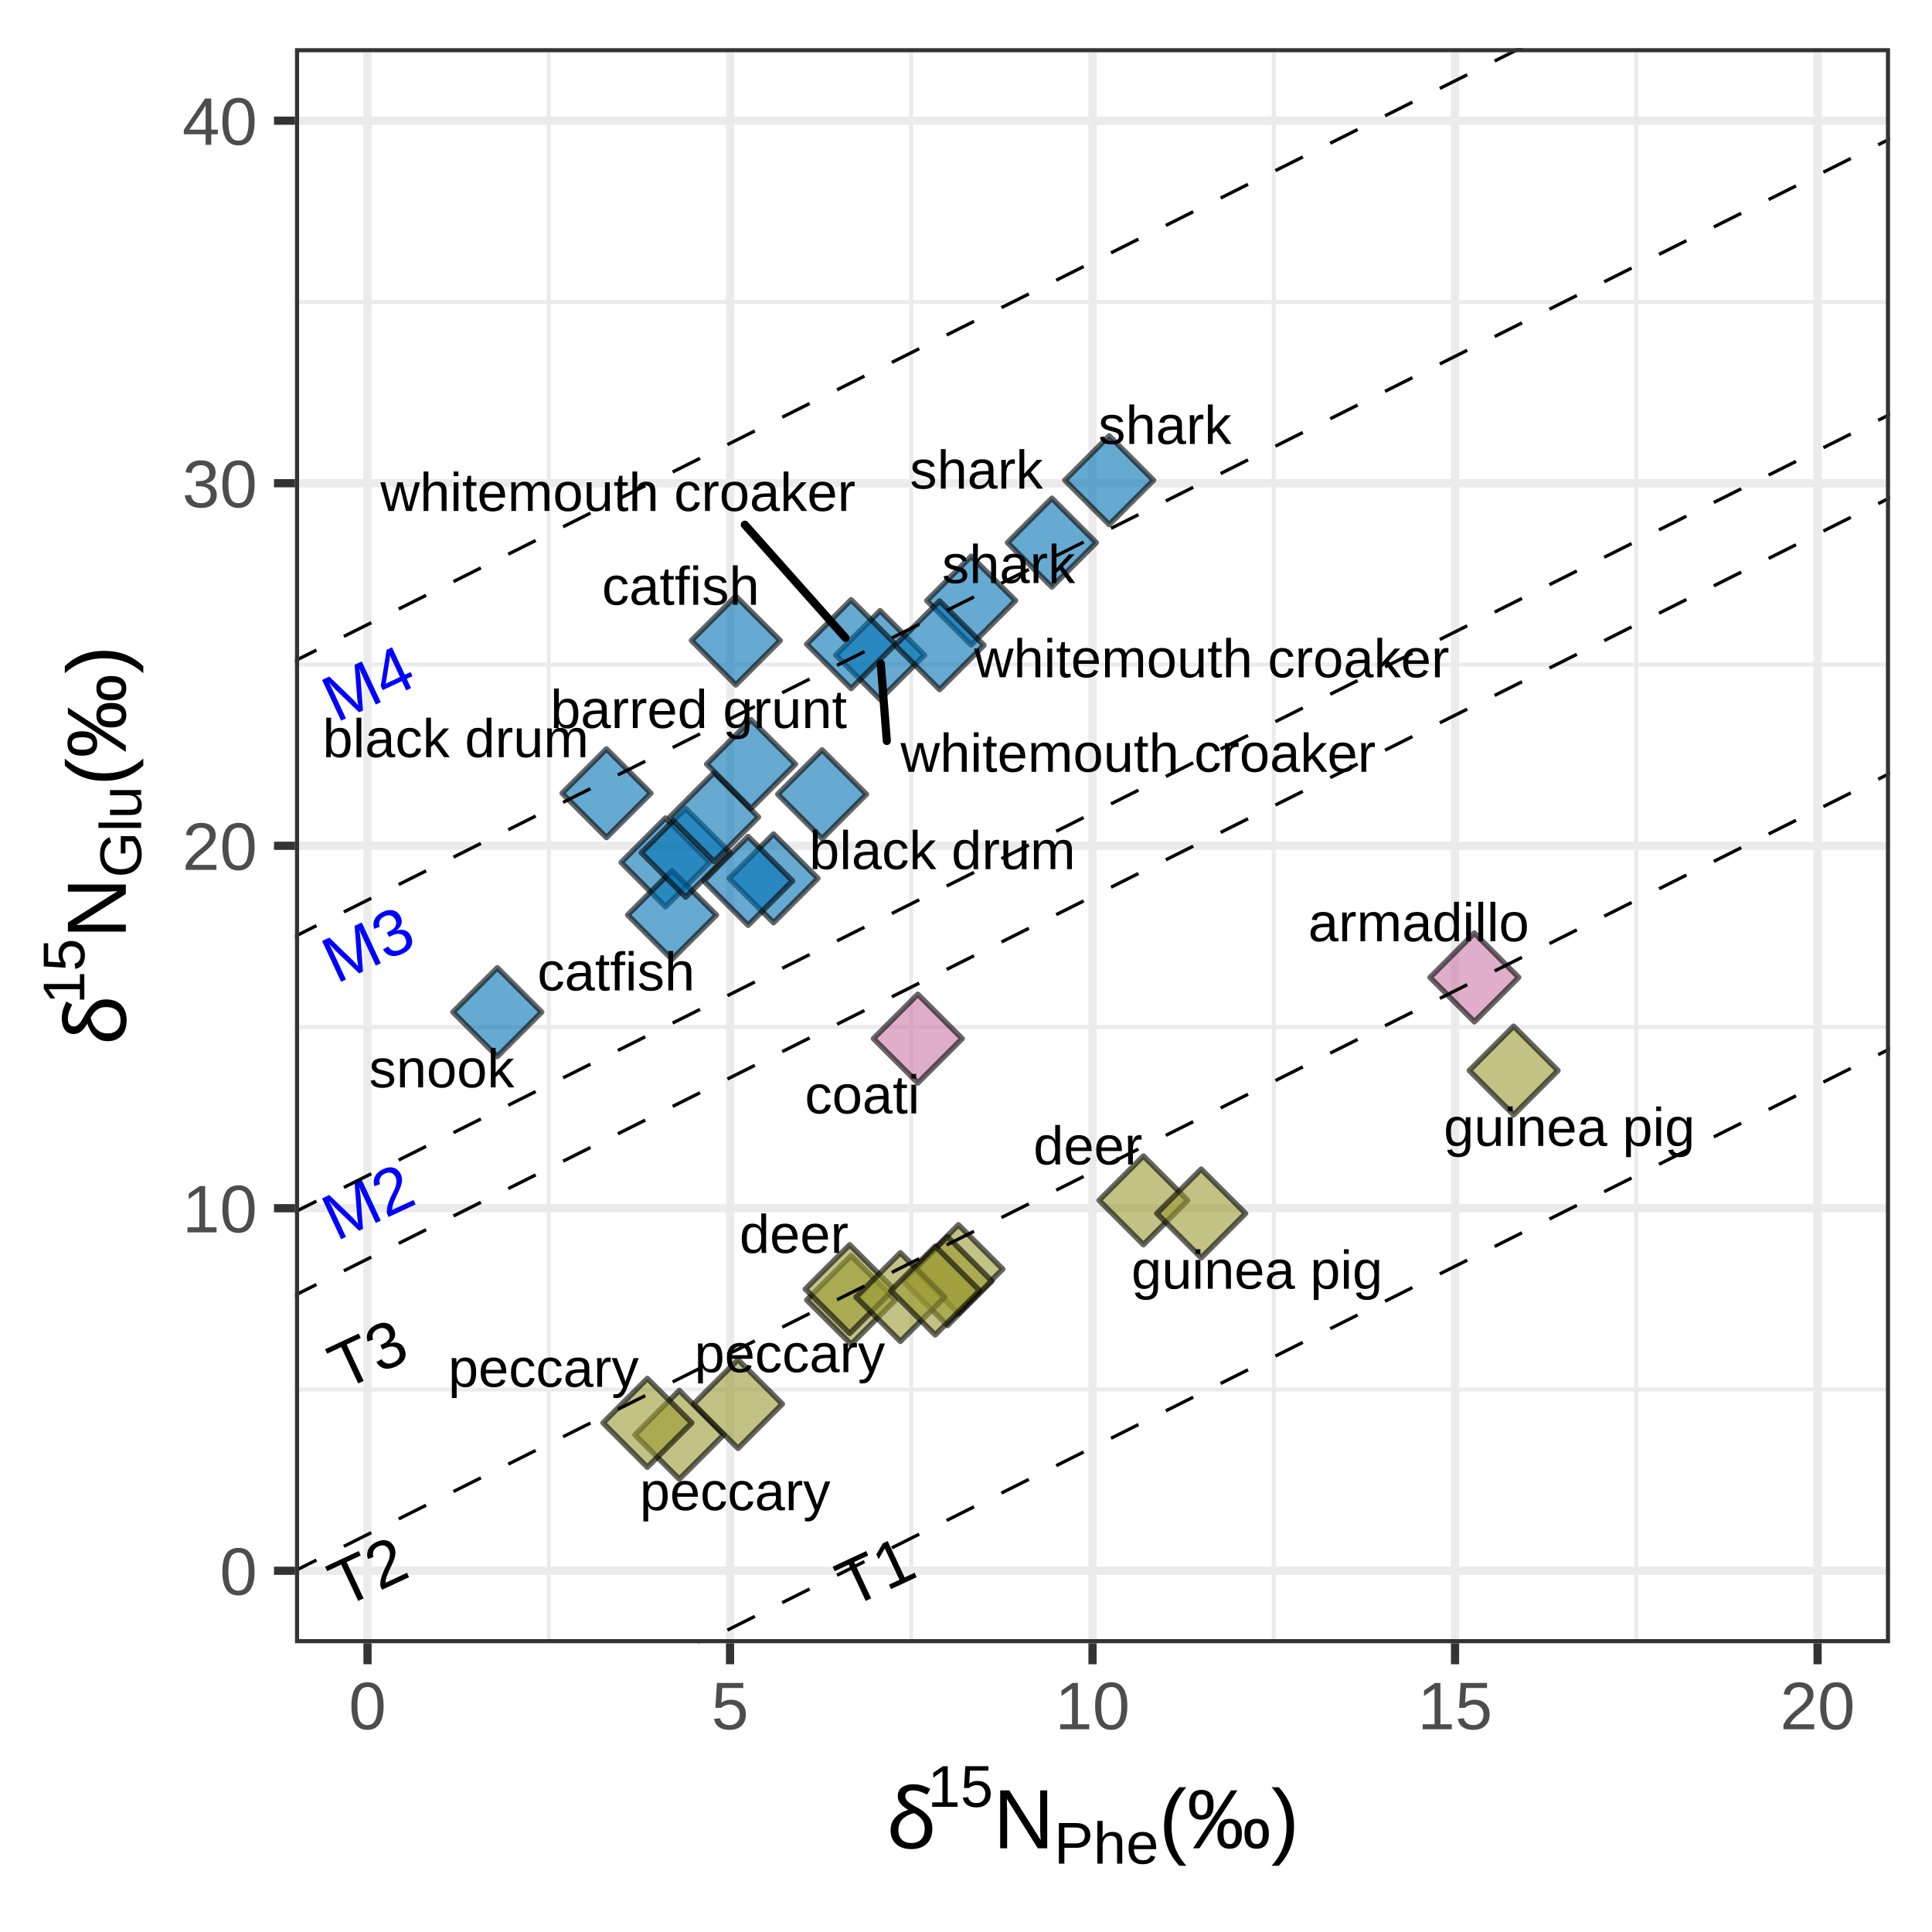
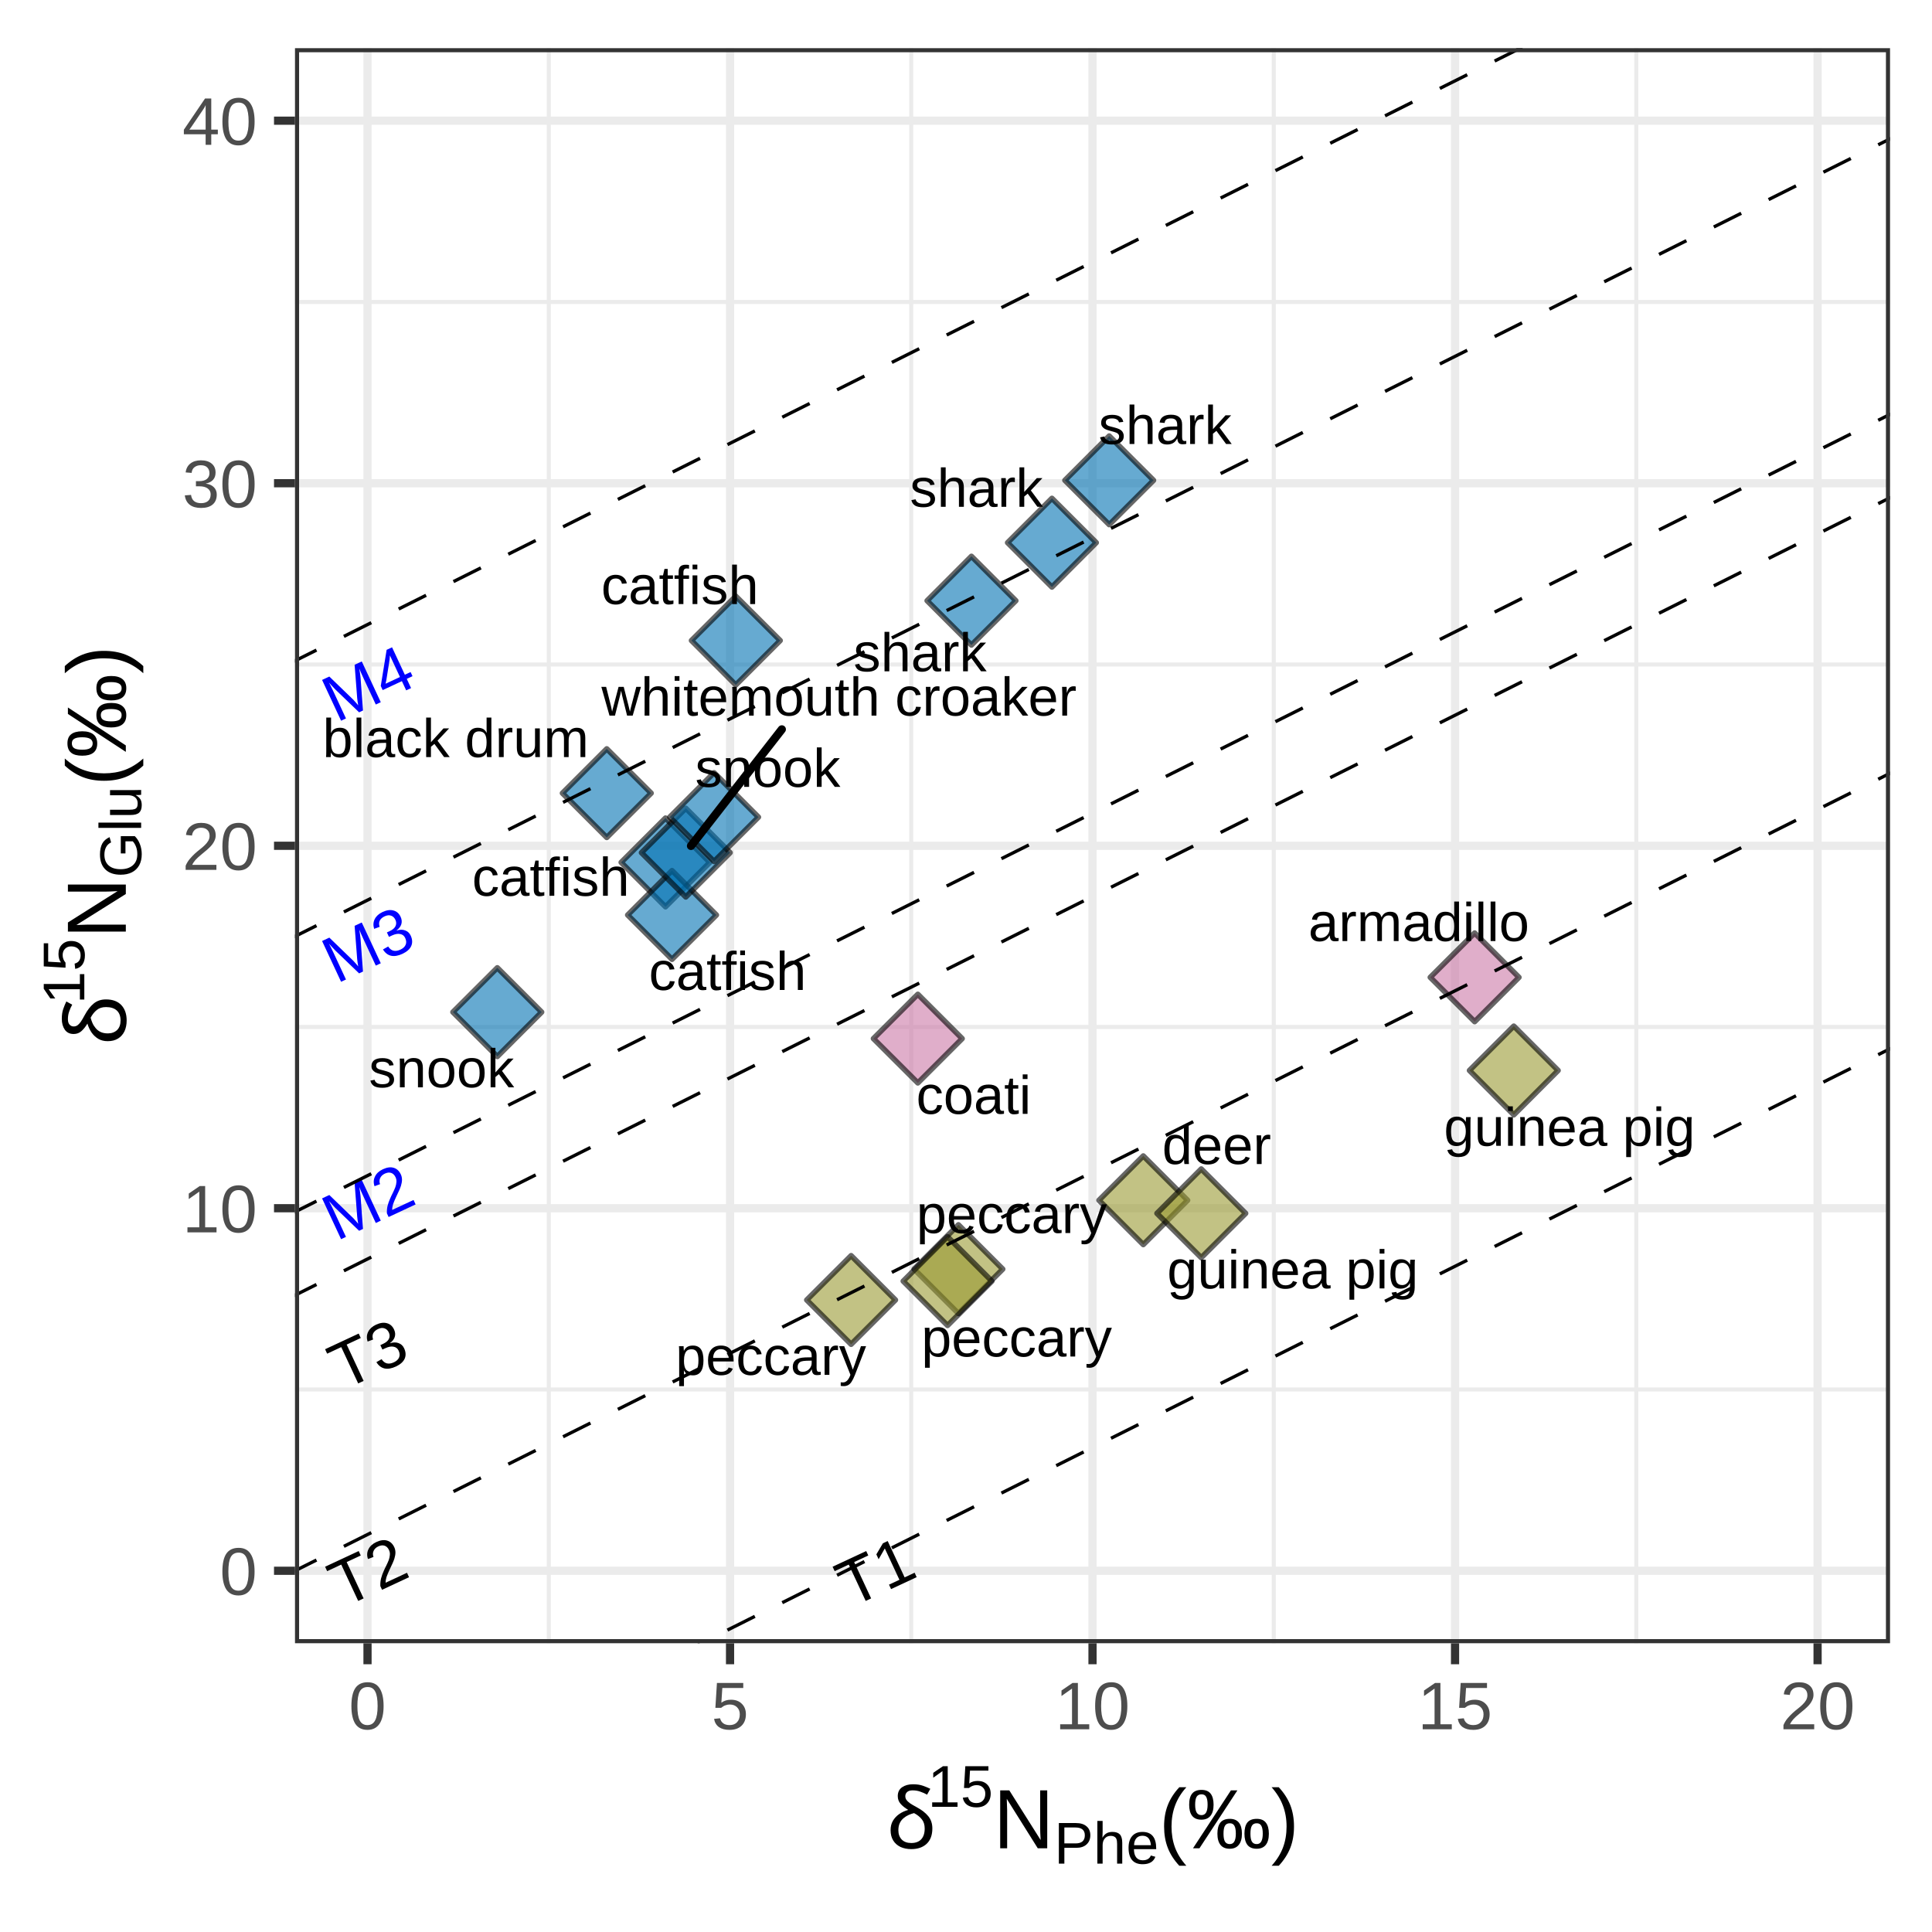
<svg xmlns="http://www.w3.org/2000/svg" width="252.28pt" height="252.28pt" viewBox="0 0 252.28 252.28">
  <g class="svglite">
    <defs>
      <style type="text/css">
    .svglite line, .svglite polyline, .svglite polygon, .svglite path, .svglite rect, .svglite circle {
      fill: none;
      stroke: #000000;
      stroke-linecap: round;
      stroke-linejoin: round;
      stroke-miterlimit: 10.00;
    }
    .svglite text {
      white-space: pre;
    }
    .svglite g.glyphgroup path {
      fill: inherit;
      stroke: none;
    }
  </style>
    </defs>
    <rect width="100%" height="100%" style="stroke: none; fill: #FFFFFF;" />
    <defs>
      <clipPath id="cpMC4wMHwyNTIuMjh8MC4wMHwyNTIuMjg=">
        <rect x="0.00" y="0.00" width="252.28" height="252.28" />
      </clipPath>
    </defs>
    <g clip-path="url(#cpMC4wMHwyNTIuMjh8MC4wMHwyNTIuMjg=)">
</g>
    <defs>
      <clipPath id="cpMC4wMHwyNTIuMjh8MC44MnwyNTEuNDc=">
        <rect x="0.00" y="0.82" width="252.28" height="250.65" />
      </clipPath>
    </defs>
    <g clip-path="url(#cpMC4wMHwyNTIuMjh8MC44MnwyNTEuNDc=)">
      <rect x="0.00" y="0.82" width="252.28" height="250.65" style="stroke-width: 1.07; stroke: #FFFFFF; fill: #FFFFFF;" />
    </g>
    <g clip-path="url(#cpMC4wMHwyNTIuMjh8MC4wMHwyNTIuMjg=)">
</g>
    <defs>
      <clipPath id="cpMzguNTJ8MjQ2LjgwfDYuMjl8MjE0LjU4">
        <rect x="38.52" y="6.29" width="208.28" height="208.28" />
      </clipPath>
    </defs>
    <g clip-path="url(#cpMzguNTJ8MjQ2LjgwfDYuMjl8MjE0LjU4)">
      <rect x="38.52" y="6.29" width="208.28" height="208.28" style="stroke-width: 1.07; stroke: none; fill: #FFFFFF;" />
      <polyline points="38.52,181.44 246.80,181.44 " style="stroke-width: 0.53; stroke: #EBEBEB; stroke-linecap: butt;" />
      <polyline points="38.52,134.10 246.80,134.10 " style="stroke-width: 0.53; stroke: #EBEBEB; stroke-linecap: butt;" />
      <polyline points="38.52,86.77 246.80,86.77 " style="stroke-width: 0.53; stroke: #EBEBEB; stroke-linecap: butt;" />
      <polyline points="38.52,39.43 246.80,39.43 " style="stroke-width: 0.53; stroke: #EBEBEB; stroke-linecap: butt;" />
      <polyline points="71.66,214.58 71.66,6.29 " style="stroke-width: 0.53; stroke: #EBEBEB; stroke-linecap: butt;" />
      <polyline points="118.99,214.58 118.99,6.29 " style="stroke-width: 0.53; stroke: #EBEBEB; stroke-linecap: butt;" />
      <polyline points="166.33,214.58 166.33,6.29 " style="stroke-width: 0.53; stroke: #EBEBEB; stroke-linecap: butt;" />
      <polyline points="213.67,214.58 213.67,6.29 " style="stroke-width: 0.53; stroke: #EBEBEB; stroke-linecap: butt;" />
      <polyline points="38.52,205.11 246.80,205.11 " style="stroke-width: 1.07; stroke: #EBEBEB; stroke-linecap: butt;" />
      <polyline points="38.52,157.77 246.80,157.77 " style="stroke-width: 1.07; stroke: #EBEBEB; stroke-linecap: butt;" />
      <polyline points="38.52,110.44 246.80,110.44 " style="stroke-width: 1.07; stroke: #EBEBEB; stroke-linecap: butt;" />
      <polyline points="38.52,63.10 246.80,63.10 " style="stroke-width: 1.07; stroke: #EBEBEB; stroke-linecap: butt;" />
      <polyline points="38.52,15.76 246.80,15.76 " style="stroke-width: 1.07; stroke: #EBEBEB; stroke-linecap: butt;" />
      <polyline points="47.99,214.58 47.99,6.29 " style="stroke-width: 1.07; stroke: #EBEBEB; stroke-linecap: butt;" />
      <polyline points="95.33,214.58 95.33,6.29 " style="stroke-width: 1.07; stroke: #EBEBEB; stroke-linecap: butt;" />
      <polyline points="142.66,214.58 142.66,6.29 " style="stroke-width: 1.07; stroke: #EBEBEB; stroke-linecap: butt;" />
      <polyline points="190.00,214.58 190.00,6.29 " style="stroke-width: 1.07; stroke: #EBEBEB; stroke-linecap: butt;" />
      <polyline points="237.34,214.58 237.34,6.29 " style="stroke-width: 1.07; stroke: #EBEBEB; stroke-linecap: butt;" />
      <polygon points="64.94,137.96 70.73,132.16 64.94,126.37 59.14,132.16 " style="stroke-width: 0.71; stroke: #000000; stroke-opacity: 0.60; fill: #0072B2; fill-opacity: 0.60;" />
-       <polygon points="79.19,109.37 84.99,103.58 79.19,97.79 73.40,103.58 " style="stroke-width: 0.71; stroke: #000000; stroke-opacity: 0.60; fill: #0072B2; fill-opacity: 0.60;" />
+       <polygon points="79.23,109.36 85.03,103.57 79.23,97.78 73.44,103.57 " style="stroke-width: 0.71; stroke: #000000; stroke-opacity: 0.60; fill: #0072B2; fill-opacity: 0.60;" />
      <polygon points="86.90,118.41 92.69,112.61 86.90,106.82 81.11,112.61 " style="stroke-width: 0.71; stroke: #000000; stroke-opacity: 0.60; fill: #0072B2; fill-opacity: 0.60;" />
      <polygon points="87.75,125.27 93.55,119.48 87.75,113.68 81.96,119.48 " style="stroke-width: 0.71; stroke: #000000; stroke-opacity: 0.60; fill: #0072B2; fill-opacity: 0.60;" />
-       <polygon points="89.53,117.15 95.33,111.35 89.53,105.56 83.74,111.35 " style="stroke-width: 0.71; stroke: #000000; stroke-opacity: 0.60; fill: #0072B2; fill-opacity: 0.60;" />
+       <polygon points="89.55,117.13 95.34,111.34 89.55,105.54 83.76,111.34 " style="stroke-width: 0.71; stroke: #000000; stroke-opacity: 0.60; fill: #0072B2; fill-opacity: 0.60;" />
      <polygon points="93.24,112.49 99.04,106.70 93.24,100.90 87.45,106.70 " style="stroke-width: 0.71; stroke: #000000; stroke-opacity: 0.60; fill: #0072B2; fill-opacity: 0.60;" />
      <polygon points="96.08,89.44 101.88,83.64 96.08,77.85 90.29,83.64 " style="stroke-width: 0.71; stroke: #000000; stroke-opacity: 0.60; fill: #0072B2; fill-opacity: 0.60;" />
-       <polygon points="126.81,84.22 132.61,78.43 126.81,72.64 121.02,78.43 " style="stroke-width: 0.71; stroke: #000000; stroke-opacity: 0.60; fill: #0072B2; fill-opacity: 0.60;" />
-       <polygon points="137.35,76.65 143.15,70.86 137.35,65.06 131.56,70.86 " style="stroke-width: 0.71; stroke: #000000; stroke-opacity: 0.60; fill: #0072B2; fill-opacity: 0.60;" />
-       <polygon points="144.84,68.50 150.63,62.71 144.84,56.91 139.05,62.71 " style="stroke-width: 0.71; stroke: #000000; stroke-opacity: 0.60; fill: #0072B2; fill-opacity: 0.60;" />
-       <polygon points="197.65,145.58 203.44,139.79 197.65,134.00 191.86,139.79 " style="stroke-width: 0.71; stroke: #000000; stroke-opacity: 0.60; fill: #999933; fill-opacity: 0.60;" />
-       <polygon points="149.31,162.53 155.10,156.74 149.31,150.95 143.52,156.74 " style="stroke-width: 0.71; stroke: #000000; stroke-opacity: 0.60; fill: #999933; fill-opacity: 0.60;" />
+       <polygon points="126.85,84.23 132.65,78.44 126.85,72.64 121.06,78.44 " style="stroke-width: 0.71; stroke: #000000; stroke-opacity: 0.60; fill: #0072B2; fill-opacity: 0.60;" />
+       <polygon points="137.36,76.66 143.15,70.86 137.36,65.07 131.57,70.86 " style="stroke-width: 0.71; stroke: #000000; stroke-opacity: 0.60; fill: #0072B2; fill-opacity: 0.60;" />
+       <polygon points="144.84,68.51 150.63,62.72 144.84,56.93 139.05,62.72 " style="stroke-width: 0.71; stroke: #000000; stroke-opacity: 0.60; fill: #0072B2; fill-opacity: 0.60;" />
+       <polygon points="197.67,145.58 203.46,139.78 197.67,133.99 191.88,139.78 " style="stroke-width: 0.71; stroke: #000000; stroke-opacity: 0.60; fill: #999933; fill-opacity: 0.60;" />
+       <polygon points="149.29,162.52 155.08,156.73 149.29,150.94 143.50,156.73 " style="stroke-width: 0.71; stroke: #000000; stroke-opacity: 0.60; fill: #999933; fill-opacity: 0.60;" />
      <polygon points="125.15,171.52 130.94,165.72 125.15,159.93 119.36,165.72 " style="stroke-width: 0.71; stroke: #000000; stroke-opacity: 0.60; fill: #999933; fill-opacity: 0.60;" />
      <polygon points="123.73,173.08 129.52,167.29 123.73,161.49 117.94,167.29 " style="stroke-width: 0.71; stroke: #000000; stroke-opacity: 0.60; fill: #999933; fill-opacity: 0.60;" />
      <polygon points="111.14,175.54 116.93,169.75 111.14,163.96 105.34,169.75 " style="stroke-width: 0.71; stroke: #000000; stroke-opacity: 0.60; fill: #999933; fill-opacity: 0.60;" />
-       <polygon points="192.52,133.43 198.31,127.63 192.52,121.84 186.73,127.63 " style="stroke-width: 0.71; stroke: #000000; stroke-opacity: 0.60; fill: #CC79A7; fill-opacity: 0.60;" />
-       <polygon points="156.85,164.25 162.65,158.45 156.85,152.66 151.06,158.45 " style="stroke-width: 0.71; stroke: #000000; stroke-opacity: 0.60; fill: #999933; fill-opacity: 0.60;" />
+       <polygon points="192.56,133.41 198.35,127.62 192.56,121.83 186.76,127.62 " style="stroke-width: 0.71; stroke: #000000; stroke-opacity: 0.60; fill: #CC79A7; fill-opacity: 0.60;" />
+       <polygon points="156.86,164.23 162.66,158.44 156.86,152.64 151.07,158.44 " style="stroke-width: 0.71; stroke: #000000; stroke-opacity: 0.60; fill: #999933; fill-opacity: 0.60;" />
      <polygon points="119.85,141.41 125.64,135.62 119.85,129.83 114.05,135.62 " style="stroke-width: 0.71; stroke: #000000; stroke-opacity: 0.60; fill: #CC79A7; fill-opacity: 0.60;" />
-       <polygon points="107.35,109.51 113.14,103.71 107.35,97.92 101.56,103.71 " style="stroke-width: 0.71; stroke: #000000; stroke-opacity: 0.60; fill: #0072B2; fill-opacity: 0.60;" />
-       <polygon points="101.01,120.49 106.80,114.70 101.01,108.90 95.21,114.70 " style="stroke-width: 0.71; stroke: #000000; stroke-opacity: 0.60; fill: #0072B2; fill-opacity: 0.60;" />
-       <polygon points="97.69,120.82 103.49,115.03 97.69,109.23 91.90,115.03 " style="stroke-width: 0.71; stroke: #000000; stroke-opacity: 0.60; fill: #0072B2; fill-opacity: 0.60;" />
-       <polygon points="114.92,91.33 120.72,85.54 114.92,79.74 109.13,85.54 " style="stroke-width: 0.71; stroke: #000000; stroke-opacity: 0.60; fill: #0072B2; fill-opacity: 0.60;" />
-       <polygon points="111.14,89.91 116.93,84.12 111.14,78.32 105.34,84.12 " style="stroke-width: 0.71; stroke: #000000; stroke-opacity: 0.60; fill: #0072B2; fill-opacity: 0.60;" />
-       <polygon points="122.69,90.05 128.48,84.26 122.69,78.47 116.89,84.26 " style="stroke-width: 0.71; stroke: #000000; stroke-opacity: 0.60; fill: #0072B2; fill-opacity: 0.60;" />
-       <polygon points="98.07,105.58 103.87,99.78 98.07,93.99 92.28,99.78 " style="stroke-width: 0.71; stroke: #000000; stroke-opacity: 0.60; fill: #0072B2; fill-opacity: 0.60;" />
-       <polygon points="88.70,193.15 94.49,187.36 88.70,181.56 82.91,187.36 " style="stroke-width: 0.71; stroke: #000000; stroke-opacity: 0.60; fill: #999933; fill-opacity: 0.60;" />
-       <polygon points="84.53,191.59 90.33,185.80 84.53,180.00 78.74,185.80 " style="stroke-width: 0.71; stroke: #000000; stroke-opacity: 0.60; fill: #999933; fill-opacity: 0.60;" />
-       <polygon points="96.37,189.13 102.16,183.33 96.37,177.54 90.57,183.33 " style="stroke-width: 0.71; stroke: #000000; stroke-opacity: 0.60; fill: #999933; fill-opacity: 0.60;" />
-       <polygon points="110.95,174.12 116.74,168.33 110.95,162.54 105.15,168.33 " style="stroke-width: 0.71; stroke: #000000; stroke-opacity: 0.60; fill: #999933; fill-opacity: 0.60;" />
-       <polygon points="117.57,175.16 123.37,169.37 117.57,163.58 111.78,169.37 " style="stroke-width: 0.71; stroke: #000000; stroke-opacity: 0.60; fill: #999933; fill-opacity: 0.60;" />
-       <polygon points="122.12,174.31 127.91,168.52 122.12,162.72 116.33,168.52 " style="stroke-width: 0.71; stroke: #000000; stroke-opacity: 0.60; fill: #999933; fill-opacity: 0.60;" />
-       <line x1="115.80" y1="96.75" x2="115.01" y2="86.64" style="stroke-width: 1.07;" />
-       <line x1="97.26" y1="68.52" x2="110.40" y2="83.29" style="stroke-width: 1.07;" />
-       <text x="57.68" y="141.99" text-anchor="middle" style="font-size: 7.11px; font-family: &quot;Arial&quot;;" textLength="18.98px" lengthAdjust="spacingAndGlyphs">snook</text>
-       <text x="59.51" y="98.87" text-anchor="middle" style="font-size: 7.11px; font-family: &quot;Arial&quot;;" textLength="34.78px" lengthAdjust="spacingAndGlyphs">black drum</text>
-       <text x="80.45" y="129.33" text-anchor="middle" style="font-size: 7.11px; font-family: &quot;Arial&quot;;" textLength="20.55px" lengthAdjust="spacingAndGlyphs">catfish</text>
-       <text x="88.88" y="78.97" text-anchor="middle" style="font-size: 7.11px; font-family: &quot;Arial&quot;;" textLength="20.55px" lengthAdjust="spacingAndGlyphs">catfish</text>
-       <text x="131.70" y="76.13" text-anchor="middle" style="font-size: 7.11px; font-family: &quot;Arial&quot;;" textLength="17.41px" lengthAdjust="spacingAndGlyphs">shark</text>
-       <text x="127.50" y="63.80" text-anchor="middle" style="font-size: 7.11px; font-family: &quot;Arial&quot;;" textLength="17.41px" lengthAdjust="spacingAndGlyphs">shark</text>
-       <text x="152.11" y="57.97" text-anchor="middle" style="font-size: 7.11px; font-family: &quot;Arial&quot;;" textLength="17.41px" lengthAdjust="spacingAndGlyphs">shark</text>
-       <text x="204.93" y="149.63" text-anchor="middle" style="font-size: 7.11px; font-family: &quot;Arial&quot;;" textLength="32.80px" lengthAdjust="spacingAndGlyphs">guinea pig</text>
-       <text x="142.06" y="152.05" text-anchor="middle" style="font-size: 7.11px; font-family: &quot;Arial&quot;;" textLength="14.23px" lengthAdjust="spacingAndGlyphs">deer</text>
-       <text x="185.25" y="122.91" text-anchor="middle" style="font-size: 7.11px; font-family: &quot;Arial&quot;;" textLength="28.84px" lengthAdjust="spacingAndGlyphs">armadillo</text>
-       <text x="164.15" y="168.28" text-anchor="middle" style="font-size: 7.11px; font-family: &quot;Arial&quot;;" textLength="32.80px" lengthAdjust="spacingAndGlyphs">guinea pig</text>
-       <text x="112.61" y="145.39" text-anchor="middle" style="font-size: 7.11px; font-family: &quot;Arial&quot;;" textLength="15.02px" lengthAdjust="spacingAndGlyphs">coati</text>
-       <text x="123.05" y="113.49" text-anchor="middle" style="font-size: 7.11px; font-family: &quot;Arial&quot;;" textLength="34.78px" lengthAdjust="spacingAndGlyphs">black drum</text>
-       <text x="148.62" y="100.78" text-anchor="middle" style="font-size: 7.11px; font-family: &quot;Arial&quot;;" textLength="62.05px" lengthAdjust="spacingAndGlyphs">whitemouth croaker</text>
-       <text x="80.70" y="66.72" text-anchor="middle" style="font-size: 7.11px; font-family: &quot;Arial&quot;;" textLength="62.05px" lengthAdjust="spacingAndGlyphs">whitemouth croaker</text>
-       <text x="158.23" y="88.44" text-anchor="middle" style="font-size: 7.11px; font-family: &quot;Arial&quot;;" textLength="62.05px" lengthAdjust="spacingAndGlyphs">whitemouth croaker</text>
-       <text x="91.23" y="95.06" text-anchor="middle" style="font-size: 7.11px; font-family: &quot;Arial&quot;;" textLength="38.73px" lengthAdjust="spacingAndGlyphs">barred grunt</text>
-       <text x="95.98" y="197.20" text-anchor="middle" style="font-size: 7.11px; font-family: &quot;Arial&quot;;" textLength="24.92px" lengthAdjust="spacingAndGlyphs">peccary</text>
-       <text x="70.97" y="181.09" text-anchor="middle" style="font-size: 7.11px; font-family: &quot;Arial&quot;;" textLength="24.92px" lengthAdjust="spacingAndGlyphs">peccary</text>
-       <text x="103.12" y="179.18" text-anchor="middle" style="font-size: 7.11px; font-family: &quot;Arial&quot;;" textLength="24.92px" lengthAdjust="spacingAndGlyphs">peccary</text>
-       <text x="103.68" y="163.61" text-anchor="middle" style="font-size: 7.11px; font-family: &quot;Arial&quot;;" textLength="14.23px" lengthAdjust="spacingAndGlyphs">deer</text>
+       <line x1="102.09" y1="95.24" x2="90.23" y2="110.46" style="stroke-width: 1.07;" />
+       <text x="57.65" y="141.98" text-anchor="middle" style="font-size: 7.11px; font-family: &quot;Arial&quot;;" textLength="18.98px" lengthAdjust="spacingAndGlyphs">snook</text>
+       <text x="59.51" y="98.86" text-anchor="middle" style="font-size: 7.11px; font-family: &quot;Arial&quot;;" textLength="34.78px" lengthAdjust="spacingAndGlyphs">black drum</text>
+       <text x="71.92" y="116.97" text-anchor="middle" style="font-size: 7.11px; font-family: &quot;Arial&quot;;" textLength="20.55px" lengthAdjust="spacingAndGlyphs">catfish</text>
+       <text x="95.00" y="129.27" text-anchor="middle" style="font-size: 7.11px; font-family: &quot;Arial&quot;;" textLength="20.55px" lengthAdjust="spacingAndGlyphs">catfish</text>
+       <text x="109.56" y="93.44" text-anchor="middle" style="font-size: 7.11px; font-family: &quot;Arial&quot;;" textLength="62.05px" lengthAdjust="spacingAndGlyphs">whitemouth croaker</text>
+       <text x="100.25" y="102.75" text-anchor="middle" style="font-size: 7.11px; font-family: &quot;Arial&quot;;" textLength="18.98px" lengthAdjust="spacingAndGlyphs">snook</text>
+       <text x="88.78" y="78.88" text-anchor="middle" style="font-size: 7.11px; font-family: &quot;Arial&quot;;" textLength="20.55px" lengthAdjust="spacingAndGlyphs">catfish</text>
+       <text x="120.14" y="87.66" text-anchor="middle" style="font-size: 7.11px; font-family: &quot;Arial&quot;;" textLength="17.41px" lengthAdjust="spacingAndGlyphs">shark</text>
+       <text x="127.50" y="66.18" text-anchor="middle" style="font-size: 7.11px; font-family: &quot;Arial&quot;;" textLength="17.41px" lengthAdjust="spacingAndGlyphs">shark</text>
+       <text x="152.14" y="57.98" text-anchor="middle" style="font-size: 7.11px; font-family: &quot;Arial&quot;;" textLength="17.41px" lengthAdjust="spacingAndGlyphs">shark</text>
+       <text x="204.95" y="149.62" text-anchor="middle" style="font-size: 7.11px; font-family: &quot;Arial&quot;;" textLength="32.80px" lengthAdjust="spacingAndGlyphs">guinea pig</text>
+       <text x="158.87" y="152.00" text-anchor="middle" style="font-size: 7.11px; font-family: &quot;Arial&quot;;" textLength="14.23px" lengthAdjust="spacingAndGlyphs">deer</text>
+       <text x="132.10" y="161.01" text-anchor="middle" style="font-size: 7.11px; font-family: &quot;Arial&quot;;" textLength="24.92px" lengthAdjust="spacingAndGlyphs">peccary</text>
+       <text x="132.75" y="177.13" text-anchor="middle" style="font-size: 7.11px; font-family: &quot;Arial&quot;;" textLength="24.92px" lengthAdjust="spacingAndGlyphs">peccary</text>
+       <text x="100.65" y="179.53" text-anchor="middle" style="font-size: 7.11px; font-family: &quot;Arial&quot;;" textLength="24.92px" lengthAdjust="spacingAndGlyphs">peccary</text>
+       <text x="185.27" y="122.88" text-anchor="middle" style="font-size: 7.11px; font-family: &quot;Arial&quot;;" textLength="28.84px" lengthAdjust="spacingAndGlyphs">armadillo</text>
+       <text x="168.81" y="168.24" text-anchor="middle" style="font-size: 7.11px; font-family: &quot;Arial&quot;;" textLength="32.80px" lengthAdjust="spacingAndGlyphs">guinea pig</text>
+       <text x="127.15" y="145.45" text-anchor="middle" style="font-size: 7.11px; font-family: &quot;Arial&quot;;" textLength="15.02px" lengthAdjust="spacingAndGlyphs">coati</text>
      <text transform="translate(115.55,207.88) rotate(-25)" text-anchor="middle" style="font-size: 8.54px; font-family: &quot;Arial&quot;;" textLength="9.97px" lengthAdjust="spacingAndGlyphs">T1</text>
      <text transform="translate(49.28,207.88) rotate(-25)" text-anchor="middle" style="font-size: 8.54px; font-family: &quot;Arial&quot;;" textLength="9.97px" lengthAdjust="spacingAndGlyphs">T2</text>
      <text transform="translate(49.28,179.48) rotate(-25)" text-anchor="middle" style="font-size: 8.54px; font-family: &quot;Arial&quot;;" textLength="9.97px" lengthAdjust="spacingAndGlyphs">T3</text>
      <text transform="translate(49.28,159.60) rotate(-25)" text-anchor="middle" style="font-size: 8.54px;fill: #0000FF; font-family: &quot;Arial&quot;;" textLength="11.86px" lengthAdjust="spacingAndGlyphs">M2</text>
      <text transform="translate(49.28,125.99) rotate(-25)" text-anchor="middle" style="font-size: 8.54px;fill: #0000FF; font-family: &quot;Arial&quot;;" textLength="11.86px" lengthAdjust="spacingAndGlyphs">M3</text>
      <text transform="translate(49.28,91.90) rotate(-25)" text-anchor="middle" style="font-size: 8.54px;fill: #0000FF; font-family: &quot;Arial&quot;;" textLength="11.86px" lengthAdjust="spacingAndGlyphs">M4</text>
      <line x1="-169.76" y1="345.23" x2="455.09" y2="32.80" style="stroke-width: 0.43; stroke-dasharray: 4.00,4.00; stroke-linecap: butt;" />
      <line x1="-169.76" y1="309.25" x2="455.09" y2="-3.17" style="stroke-width: 0.43; stroke-dasharray: 4.00,4.00; stroke-linecap: butt;" />
      <line x1="-169.76" y1="273.27" x2="455.09" y2="-39.15" style="stroke-width: 0.43; stroke-dasharray: 4.00,4.00; stroke-linecap: butt;" />
      <line x1="-169.76" y1="262.39" x2="455.09" y2="-50.04" style="stroke-width: 0.43; stroke-dasharray: 4.00,4.00; stroke-linecap: butt;" />
      <line x1="-169.76" y1="226.41" x2="455.09" y2="-86.01" style="stroke-width: 0.43; stroke-dasharray: 4.00,4.00; stroke-linecap: butt;" />
      <line x1="-169.76" y1="190.43" x2="455.09" y2="-121.99" style="stroke-width: 0.43; stroke-dasharray: 4.00,4.00; stroke-linecap: butt;" />
      <rect x="38.52" y="6.29" width="208.28" height="208.28" style="stroke-width: 1.07; stroke: #333333;" />
    </g>
    <g clip-path="url(#cpMC4wMHwyNTIuMjh8MC4wMHwyNTIuMjg=)">
      <text x="33.59" y="208.26" text-anchor="end" style="font-size: 8.80px;fill: #4D4D4D; font-family: &quot;Arial&quot;;" textLength="4.89px" lengthAdjust="spacingAndGlyphs">0</text>
      <text x="33.59" y="160.92" text-anchor="end" style="font-size: 8.80px;fill: #4D4D4D; font-family: &quot;Arial&quot;;" textLength="9.78px" lengthAdjust="spacingAndGlyphs">10</text>
      <text x="33.59" y="113.59" text-anchor="end" style="font-size: 8.80px;fill: #4D4D4D; font-family: &quot;Arial&quot;;" textLength="9.78px" lengthAdjust="spacingAndGlyphs">20</text>
      <text x="33.59" y="66.25" text-anchor="end" style="font-size: 8.80px;fill: #4D4D4D; font-family: &quot;Arial&quot;;" textLength="9.78px" lengthAdjust="spacingAndGlyphs">30</text>
      <text x="33.59" y="18.91" text-anchor="end" style="font-size: 8.80px;fill: #4D4D4D; font-family: &quot;Arial&quot;;" textLength="9.78px" lengthAdjust="spacingAndGlyphs">40</text>
      <polyline points="35.78,205.11 38.52,205.11 " style="stroke-width: 1.07; stroke: #333333; stroke-linecap: butt;" />
      <polyline points="35.78,157.77 38.52,157.77 " style="stroke-width: 1.07; stroke: #333333; stroke-linecap: butt;" />
      <polyline points="35.78,110.44 38.52,110.44 " style="stroke-width: 1.07; stroke: #333333; stroke-linecap: butt;" />
      <polyline points="35.78,63.10 38.52,63.10 " style="stroke-width: 1.07; stroke: #333333; stroke-linecap: butt;" />
      <polyline points="35.78,15.76 38.52,15.76 " style="stroke-width: 1.07; stroke: #333333; stroke-linecap: butt;" />
      <polyline points="47.99,217.32 47.99,214.58 " style="stroke-width: 1.07; stroke: #333333; stroke-linecap: butt;" />
      <polyline points="95.33,217.32 95.33,214.58 " style="stroke-width: 1.07; stroke: #333333; stroke-linecap: butt;" />
      <polyline points="142.66,217.32 142.66,214.58 " style="stroke-width: 1.07; stroke: #333333; stroke-linecap: butt;" />
      <polyline points="190.00,217.32 190.00,214.58 " style="stroke-width: 1.07; stroke: #333333; stroke-linecap: butt;" />
      <polyline points="237.34,217.32 237.34,214.58 " style="stroke-width: 1.07; stroke: #333333; stroke-linecap: butt;" />
      <text x="47.99" y="225.81" text-anchor="middle" style="font-size: 8.80px;fill: #4D4D4D; font-family: &quot;Arial&quot;;" textLength="4.89px" lengthAdjust="spacingAndGlyphs">0</text>
      <text x="95.33" y="225.81" text-anchor="middle" style="font-size: 8.80px;fill: #4D4D4D; font-family: &quot;Arial&quot;;" textLength="4.89px" lengthAdjust="spacingAndGlyphs">5</text>
      <text x="142.66" y="225.81" text-anchor="middle" style="font-size: 8.80px;fill: #4D4D4D; font-family: &quot;Arial&quot;;" textLength="9.78px" lengthAdjust="spacingAndGlyphs">10</text>
      <text x="190.00" y="225.81" text-anchor="middle" style="font-size: 8.80px;fill: #4D4D4D; font-family: &quot;Arial&quot;;" textLength="9.78px" lengthAdjust="spacingAndGlyphs">15</text>
      <text x="237.34" y="225.81" text-anchor="middle" style="font-size: 8.80px;fill: #4D4D4D; font-family: &quot;Arial&quot;;" textLength="9.78px" lengthAdjust="spacingAndGlyphs">20</text>
      <text x="115.70" y="241.35" style="font-size: 11.00px; font-family: &quot;Symbol&quot;;" textLength="5.44px" lengthAdjust="spacingAndGlyphs">δ</text>
      <text x="121.13" y="235.93" style="font-size: 7.70px; font-family: &quot;Arial&quot;;" textLength="8.56px" lengthAdjust="spacingAndGlyphs">15</text>
      <text x="129.70" y="241.35" style="font-size: 11.00px; font-family: &quot;Arial&quot;;" textLength="7.94px" lengthAdjust="spacingAndGlyphs">N</text>
      <text x="137.64" y="243.35" style="font-size: 7.70px; font-family: &quot;Arial&quot;;" textLength="5.12px" lengthAdjust="spacingAndGlyphs">P</text>
      <text x="142.76" y="243.35" style="font-size: 7.70px; font-family: &quot;Arial&quot;;" textLength="4.28px" lengthAdjust="spacingAndGlyphs">h</text>
      <text x="147.04" y="243.35" style="font-size: 7.70px; font-family: &quot;Arial&quot;;" textLength="4.28px" lengthAdjust="spacingAndGlyphs">e</text>
      <text x="151.32" y="241.35" style="font-size: 11.00px; font-family: &quot;Arial&quot;;" textLength="18.31px" lengthAdjust="spacingAndGlyphs">(‰)</text>
      <text transform="translate(16.43,136.55) rotate(-90)" style="font-size: 11.00px; font-family: &quot;Symbol&quot;;" textLength="5.44px" lengthAdjust="spacingAndGlyphs">δ</text>
      <text transform="translate(11.01,131.11) rotate(-90)" style="font-size: 7.70px; font-family: &quot;Arial&quot;;" textLength="8.56px" lengthAdjust="spacingAndGlyphs">15</text>
      <text transform="translate(16.43,122.55) rotate(-90)" style="font-size: 11.00px; font-family: &quot;Arial&quot;;" textLength="7.94px" lengthAdjust="spacingAndGlyphs">N</text>
      <text transform="translate(18.43,114.61) rotate(-90)" style="font-size: 7.70px; font-family: &quot;Arial&quot;;" textLength="5.98px" lengthAdjust="spacingAndGlyphs">G</text>
      <text transform="translate(18.43,108.62) rotate(-90)" style="font-size: 7.70px; font-family: &quot;Arial&quot;;" textLength="1.70px" lengthAdjust="spacingAndGlyphs">l</text>
      <text transform="translate(18.43,106.92) rotate(-90)" style="font-size: 7.70px; font-family: &quot;Arial&quot;;" textLength="4.28px" lengthAdjust="spacingAndGlyphs">u</text>
      <text transform="translate(16.43,102.64) rotate(-90)" style="font-size: 11.00px; font-family: &quot;Arial&quot;;" textLength="18.31px" lengthAdjust="spacingAndGlyphs">(‰)</text>
    </g>
  </g>
</svg>
